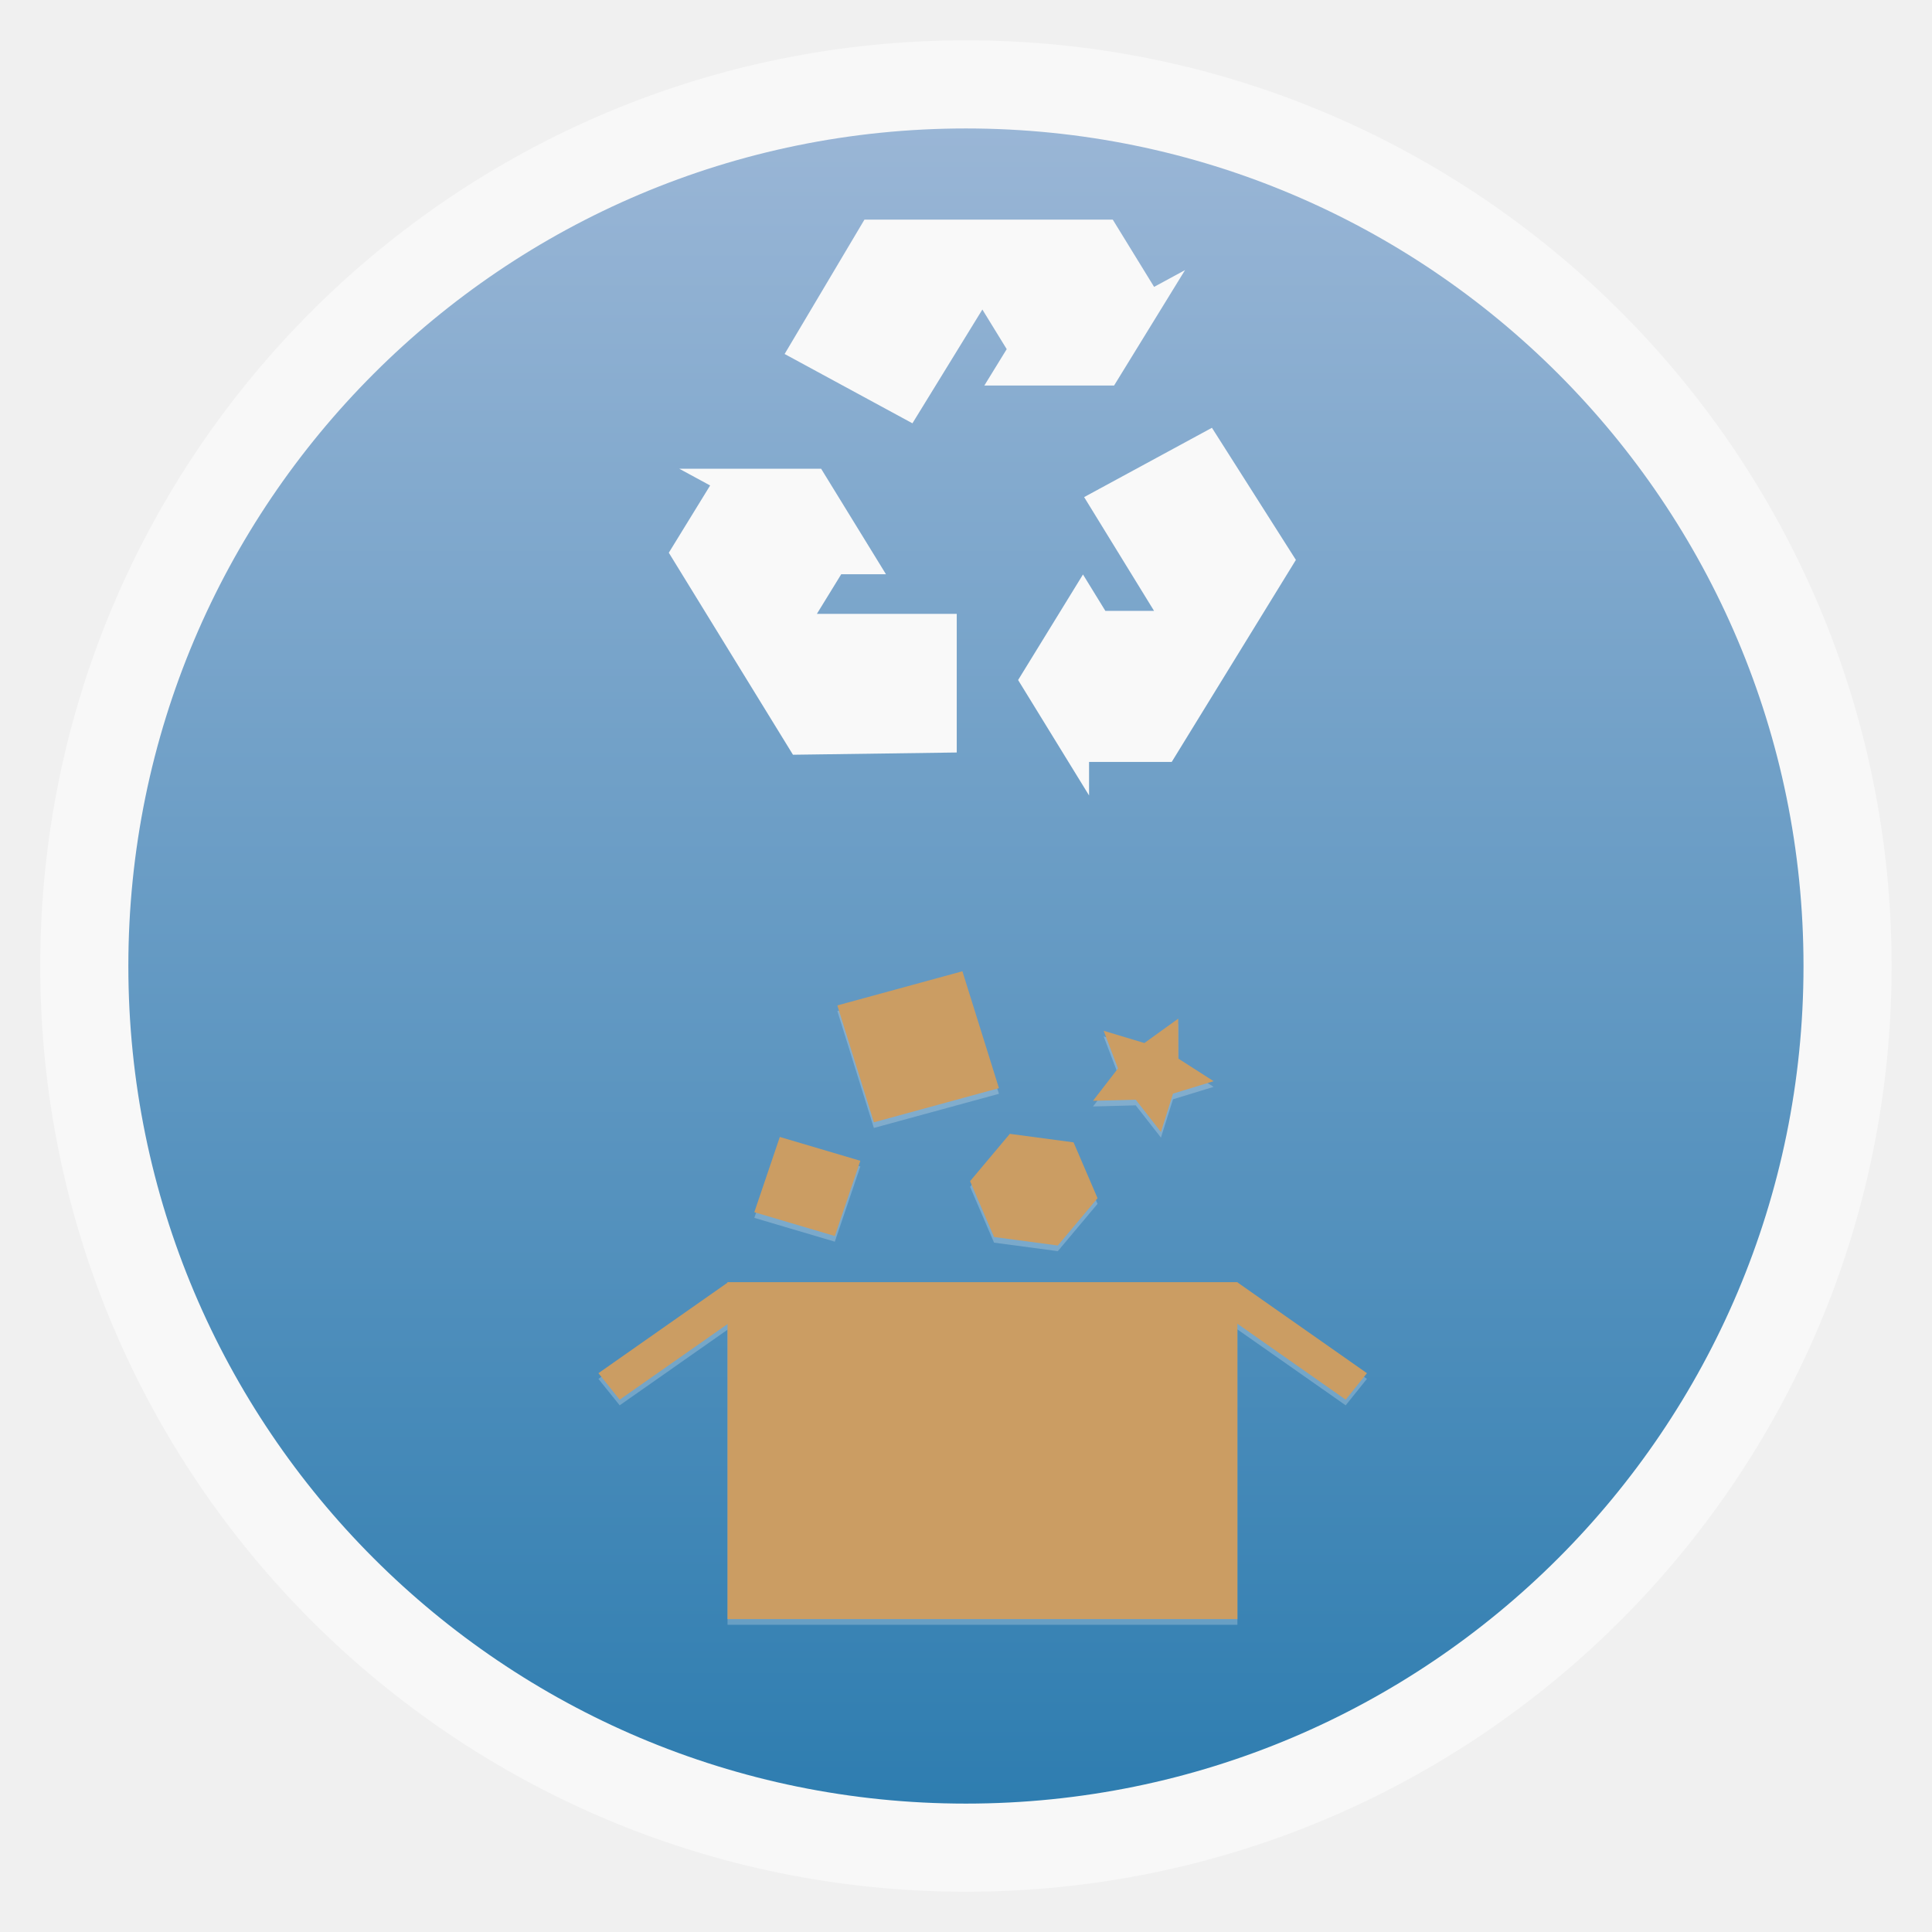
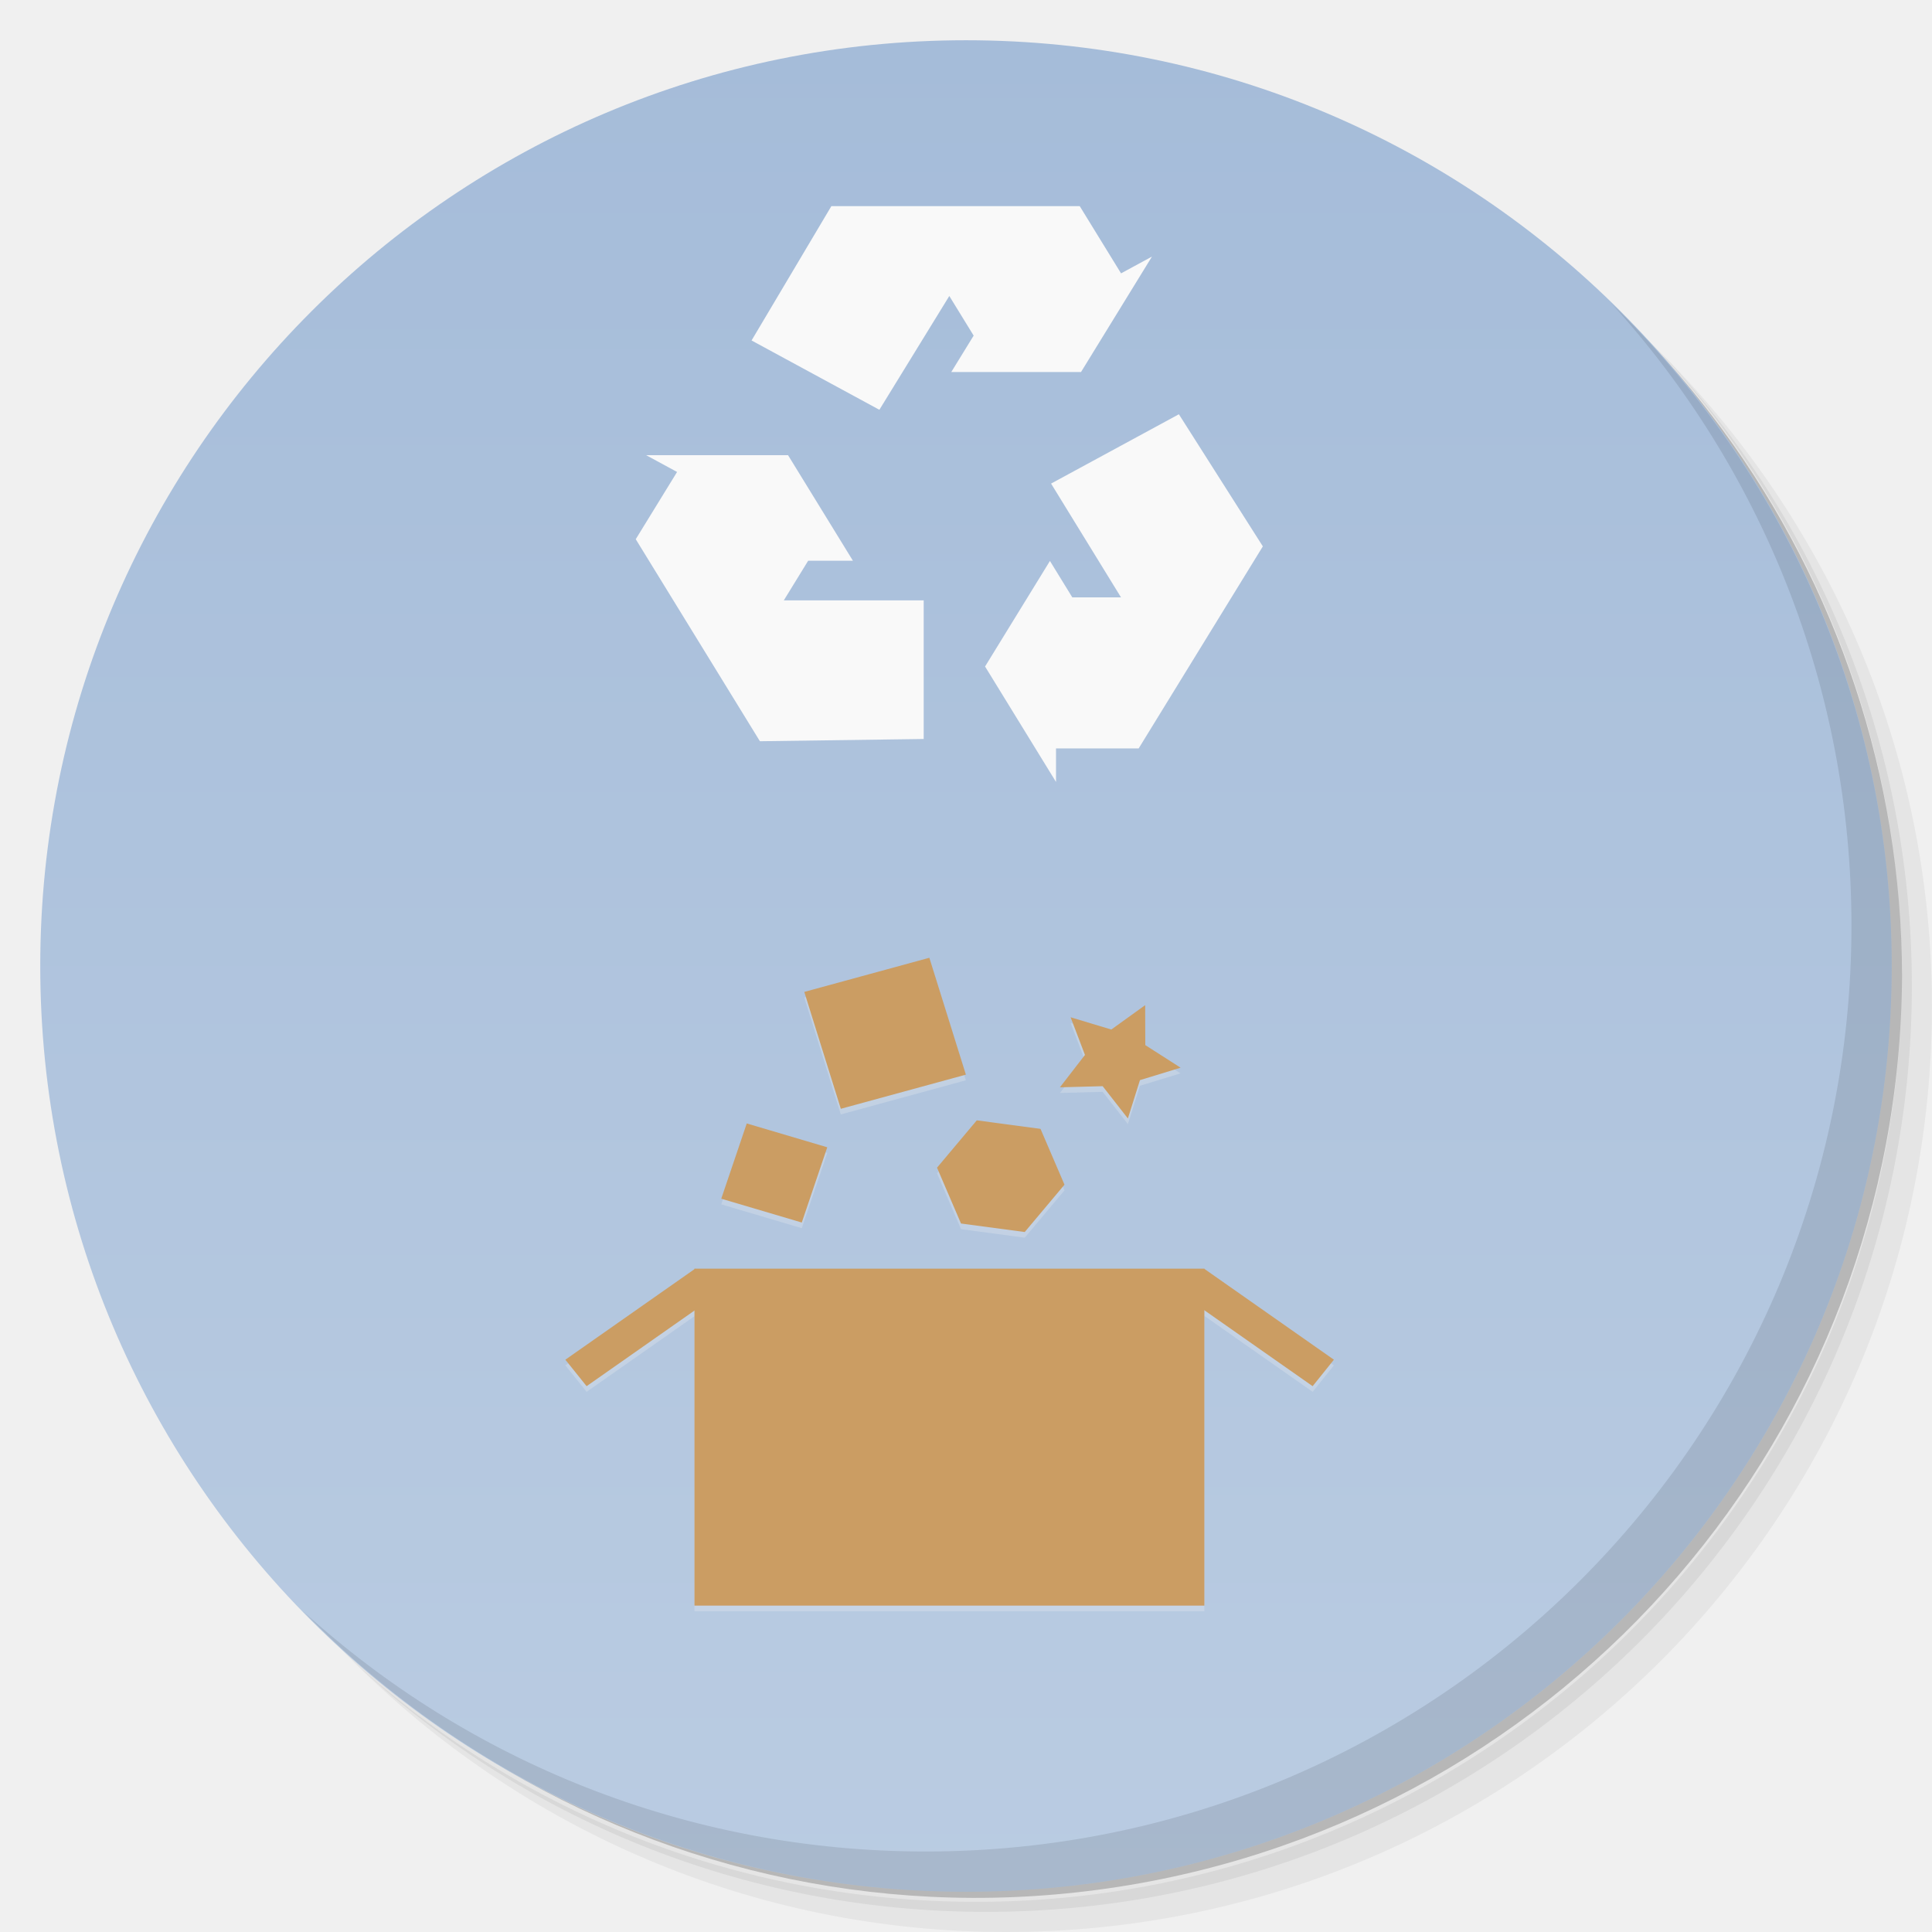
- <svg xmlns="http://www.w3.org/2000/svg" xmlns:xlink="http://www.w3.org/1999/xlink" width="48" viewBox="0 0 13.547 13.547" height="48" id="svg2" version="1.1">
+ <svg xmlns="http://www.w3.org/2000/svg" xmlns:xlink="http://www.w3.org/1999/xlink" viewBox="0 0 48 48" id="svg2" version="1.1" width="100%" height="100%">
  <defs id="defs4">
-     <linearGradient id="linearGradient4460">
-       <stop offset="0" style="stop-color:#2e7db0" id="stop7" />
-       <stop offset="1" style="stop-color:#9ab6d6" id="stop9" />
+     <linearGradient id="linearGradient3764" x1="1" x2="47" gradientUnits="userSpaceOnUse" gradientTransform="matrix(0,-1,1,0,-1.5e-6,48)">
+       <stop stop-color="#97b2d3" stop-opacity="1" id="stop7" offset="0" style="stop-color:#bacce2;stop-opacity:1;" />
+       <stop offset="1" stop-color="#a5bcd9" stop-opacity="1" id="stop9" />
    </linearGradient>
-     <linearGradient gradientTransform="matrix(1.09524 0 0 1.09524 -133.0018 -9.56867)" xlink:href="#linearGradient4460" id="linearGradient4500" y1="279.096" y2="268.33" gradientUnits="userSpaceOnUse" x2="0" />
+     <clipPath id="clipPath-172451806">
+       <g transform="translate(0,-1004.362)" id="g12">
+         <path d="m -24 13 c 0 1.105 -0.672 2 -1.5 2 -0.828 0 -1.5 -0.895 -1.5 -2 0 -1.105 0.672 -2 1.5 -2 0.828 0 1.5 0.895 1.5 2 z" transform="matrix(15.33333,0,0,11.5,415,878.8622)" fill="#1890d0" id="path14" />
+       </g>
+     </clipPath>
+     <clipPath id="clipPath-183935099">
+       <g transform="translate(0,-1004.362)" id="g17">
+         <path d="m -24 13 c 0 1.105 -0.672 2 -1.5 2 -0.828 0 -1.5 -0.895 -1.5 -2 0 -1.105 0.672 -2 1.5 -2 0.828 0 1.5 0.895 1.5 2 z" transform="matrix(15.33333,0,0,11.5,415,878.8622)" fill="#1890d0" id="path19" />
+       </g>
+     </clipPath>
+     <linearGradient xlink:href="#linearGradient3764" id="linearGradient3021" gradientUnits="userSpaceOnUse" gradientTransform="matrix(0,-1,1,0,-1.5e-6,48)" x1="1" x2="47" />
  </defs>
-   <g style="fill-rule:evenodd" transform="translate(0 -283.4533)" id="g12">
-     <rect width="12.982" x=".282" y="283.736" rx="6.491" height="12.982" style="opacity:.5;fill:#fff" id="rect14" />
-     <rect width="11.746" x=".9" y="284.354" rx="5.873" height="11.746" style="fill:url(#linearGradient4500)" id="rect16" />
+   <g id="g21">
+     <path d="m 36.31 5 c 5.859 4.062 9.688 10.831 9.688 18.5 c 0 12.426 -10.07 22.5 -22.5 22.5 c -7.669 0 -14.438 -3.828 -18.5 -9.688 c 1.037 1.822 2.306 3.499 3.781 4.969 c 4.085 3.712 9.514 5.969 15.469 5.969 c 12.703 0 23 -10.298 23 -23 c 0 -5.954 -2.256 -11.384 -5.969 -15.469 c -1.469 -1.475 -3.147 -2.744 -4.969 -3.781 z m 4.969 3.781 c 3.854 4.113 6.219 9.637 6.219 15.719 c 0 12.703 -10.297 23 -23 23 c -6.081 0 -11.606 -2.364 -15.719 -6.219 c 4.16 4.144 9.883 6.719 16.219 6.719 c 12.703 0 23 -10.298 23 -23 c 0 -6.335 -2.575 -12.06 -6.719 -16.219 z" opacity="0.05" id="path23" />
+     <path d="m 41.28 8.781 c 3.712 4.085 5.969 9.514 5.969 15.469 c 0 12.703 -10.297 23 -23 23 c -5.954 0 -11.384 -2.256 -15.469 -5.969 c 4.113 3.854 9.637 6.219 15.719 6.219 c 12.703 0 23 -10.298 23 -23 c 0 -6.081 -2.364 -11.606 -6.219 -15.719 z" opacity="0.1" id="path25" />
+     <path d="m 31.25 2.375 c 8.615 3.154 14.75 11.417 14.75 21.13 c 0 12.426 -10.07 22.5 -22.5 22.5 c -9.708 0 -17.971 -6.135 -21.12 -14.75 a 23 23 0 0 0 44.875 -7 a 23 23 0 0 0 -16 -21.875 z" opacity="0.2" id="path27" />
  </g>
-   <g transform="matrix(0.6022603,0,0,0.5628538,2.80976,-154.0132)" id="g18" style="fill:#f2f2f2">
+   <path style="fill:url(#linearGradient3021);fill-opacity:1" id="path31" d="M 24,1 C 36.703,1 47,11.297 47,24 47,36.703 36.703,47 24,47 11.297,47 1,36.703 1,24 1,11.297 11.297,1 24,1 z" />
+   <g id="g33" />
+   <g id="g55">
+     <path d="m 40.03 7.531 c 3.712 4.084 5.969 9.514 5.969 15.469 0 12.703 -10.297 23 -23 23 c -5.954 0 -11.384 -2.256 -15.469 -5.969 4.178 4.291 10.01 6.969 16.469 6.969 c 12.703 0 23 -10.298 23 -23 0 -6.462 -2.677 -12.291 -6.969 -16.469 z" opacity="0.1" id="path57" />
+   </g>
+   <g transform="matrix(2.133993,0,0,1.994364,9.133958,-546.0523)" id="g18" style="fill:#f2f2f2">
    <g style="opacity:0.25;fill:#f2f2f2" transform="matrix(0.21201,0,0,0.21201,1.59368,71.84913)" id="g20">
      <rect width="28.001" x="10.43" y="1027.421" rx="0" height="19.799" id="rect22" style="fill:#f2f2f2" />
      <rect width="8.91" x="-617.143" y="828.104" rx="0" height="1.945" transform="matrix(0.79989,-0.60015,0.60015,0.79989,0,0)" id="rect24" style="fill:#f2f2f2" />
      <rect width="8.91" x="647.335" y="-800.711" rx="0" height="1.945" transform="matrix(0.79989,0.60015,0.60015,-0.79989,0,0)" id="rect26" style="fill:#f2f2f2" />
      <rect width="4.638" x="320.275" y="967.334" height="4.638" transform="matrix(0.9533422,0.3018917,-0.3018917,0.9533422,0,0)" id="rect28" style="fill:#f2f2f2" />
      <rect width="7.155" x="-267.739" y="975.208" height="7.155" transform="matrix(0.95988,-0.28041,0.28041,0.95988,0,0)" id="rect30" style="fill:#f2f2f2" />
      <path d="m 28.75,12.5 -2.183,2.781 -3.5,-0.5 -1.317,-3.281 2.183,-2.781 3.5,0.5 z" transform="translate(2,1009.987)" id="path32" style="fill:#f2f2f2" />
      <path d="m 28.75,12.5 -2.231,0.731 -0.663,2.252 -1.385,-1.896 -2.347,0.066 1.375,-1.903 -0.788,-2.212 2.235,0.72 1.86,-1.433 0.006,2.348 z" transform="translate(8.375,1003.112)" id="path34" style="fill:#f2f2f2" />
    </g>
  </g>
-   <g style="fill:#cb9d63;fill-opacity:1" transform="matrix(0.1276852,0,0,0.1193306,3.76957,-113.6124)" id="g36">
+   <g style="fill:#cb9d63;fill-opacity:1" transform="matrix(0.4524279,0,0,0.4228251,12.53486,-402.8998)" id="g36">
    <rect width="28.001" x="10.43" y="1027.421" rx="0" height="19.799" id="rect38" style="fill:#cb9d63;fill-opacity:1" />
    <rect width="8.91" x="-617.143" y="828.104" rx="0" height="1.945" transform="matrix(0.79989,-0.60015,0.60015,0.79989,0,0)" id="rect40" style="fill:#cb9d63;fill-opacity:1" />
    <rect width="8.91" x="647.335" y="-800.711" rx="0" height="1.945" transform="matrix(0.79989,0.60015,0.60015,-0.79989,0,0)" id="rect42" style="fill:#cb9d63;fill-opacity:1" />
    <rect width="4.638" x="320.275" y="967.334" height="4.638" transform="matrix(0.9533422,0.3018917,-0.3018917,0.9533422,0,0)" id="rect44" style="fill:#cb9d63;fill-opacity:1" />
    <rect width="7.155" x="-267.739" y="975.208" height="7.155" transform="matrix(0.95988,-0.28041,0.28041,0.95988,0,0)" id="rect46" style="fill:#cb9d63;fill-opacity:1" />
    <path d="m 28.75,12.5 -2.183,2.781 -3.5,-0.5 -1.317,-3.281 2.183,-2.781 3.5,0.5 z" transform="translate(2,1009.987)" id="path48" style="fill:#cb9d63;fill-opacity:1" />
    <path d="m 28.75,12.5 -2.231,0.731 -0.663,2.252 -1.385,-1.896 -2.347,0.066 1.375,-1.903 -0.788,-2.212 2.235,0.72 1.86,-1.433 0.006,2.348 z" transform="translate(8.375,1003.112)" id="path50" style="fill:#cb9d63;fill-opacity:1" />
  </g>
-   <g style="fill:#f9f9f9;fill-rule:evenodd" transform="matrix(0.00764472,0,0,0.00718127,6.279267,-6.340893)" id="g18-6">
+   <g style="fill:#f9f9f9;fill-rule:evenodd" transform="matrix(0.02708759,0,0,0.02544544,21.42749,-22.80391)" id="g18-6">
    <path d="m 56.159,1617.729 0,-135.36 -128.289,0 22.333,-38.682 41.054,0 -59.5,-103.057 -130.156,0 28.365,16.376 -37.908,65.659 101.799,176.32 9.684,16.773 2.404,4.164 z" id="path20-9" style="fill:#f9f9f9" />
    <path d="m 290.227,1300.673 -117.226,67.68 64.145,111.102 -44.666,0 -20.527,-35.554 -59.5,103.057 65.078,112.719 -6e-5,-32.753 75.816,0 101.799,-176.32 9.684,-16.773 2.404,-4.164 z" id="path22-4" style="fill:#f9f9f9" />
    <path d="m -101.713,1228.618 117.226,67.68 64.145,-111.102 22.333,38.682 -20.527,35.554 119,0 65.078,-112.719 -28.365,16.377 -37.908,-65.659 -203.597,0 -19.368,0 -4.809,0 z" id="path24" style="fill:#f9f9f9" />
  </g>
</svg>
